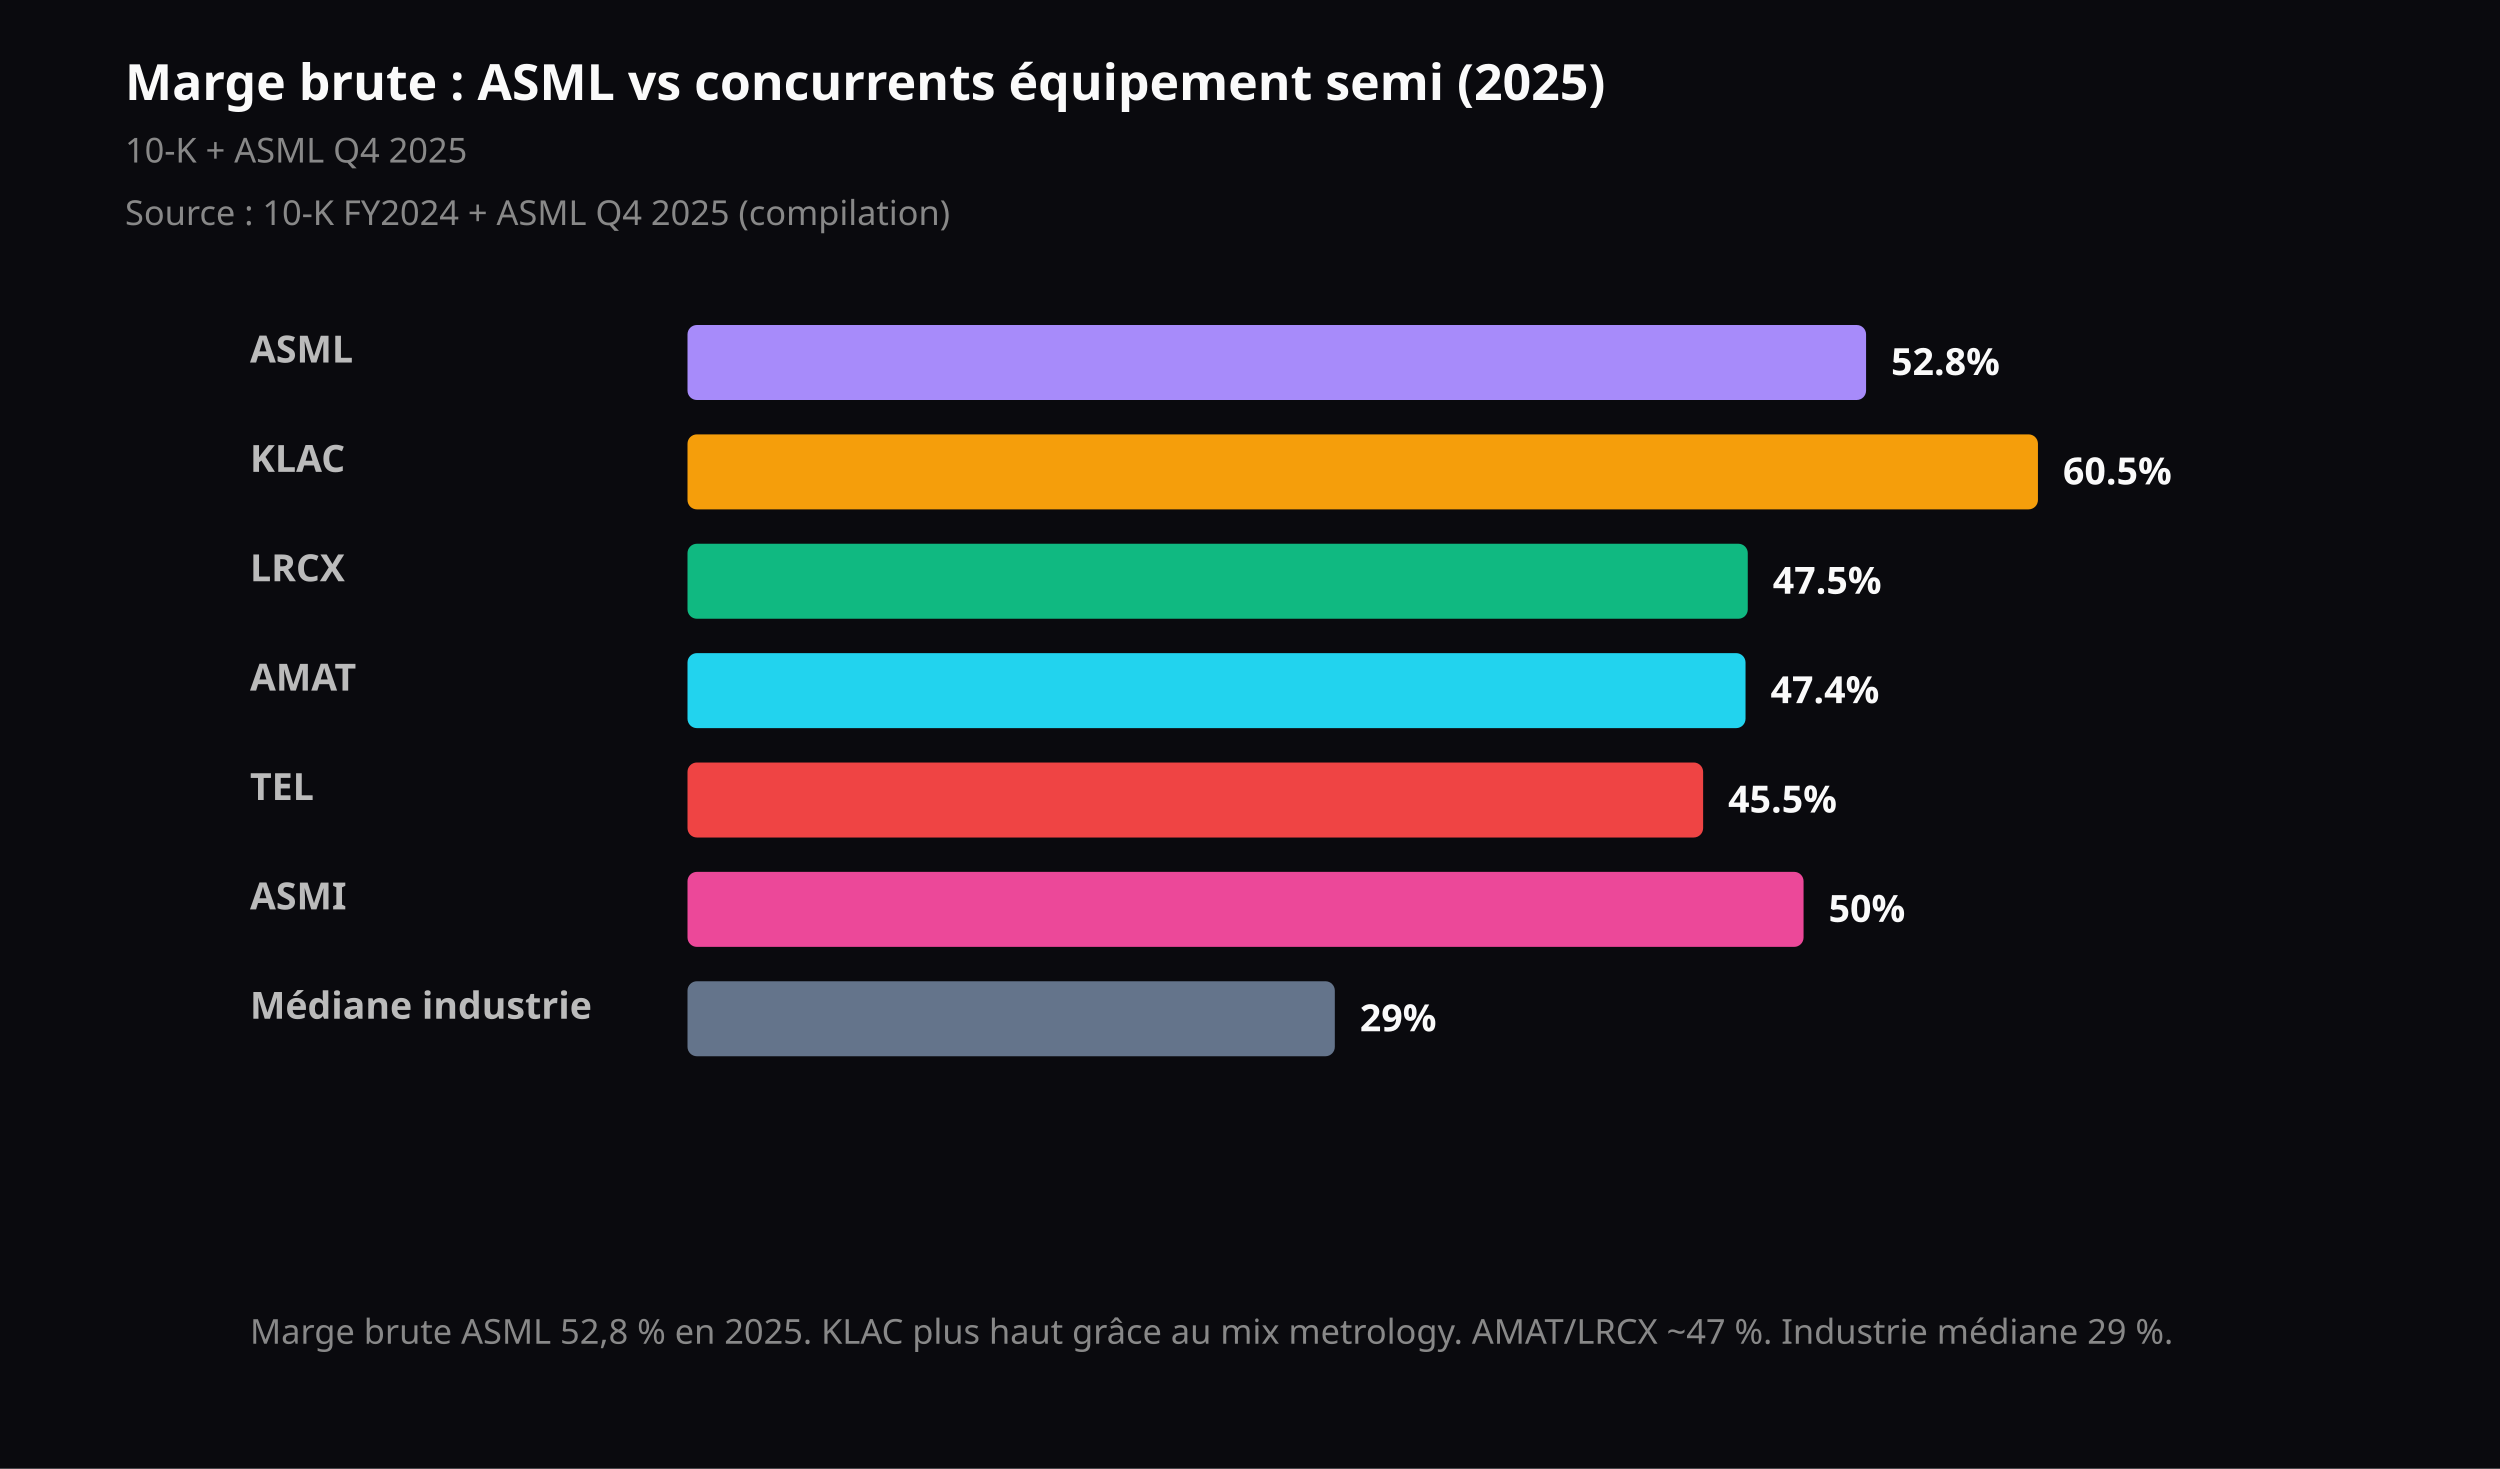
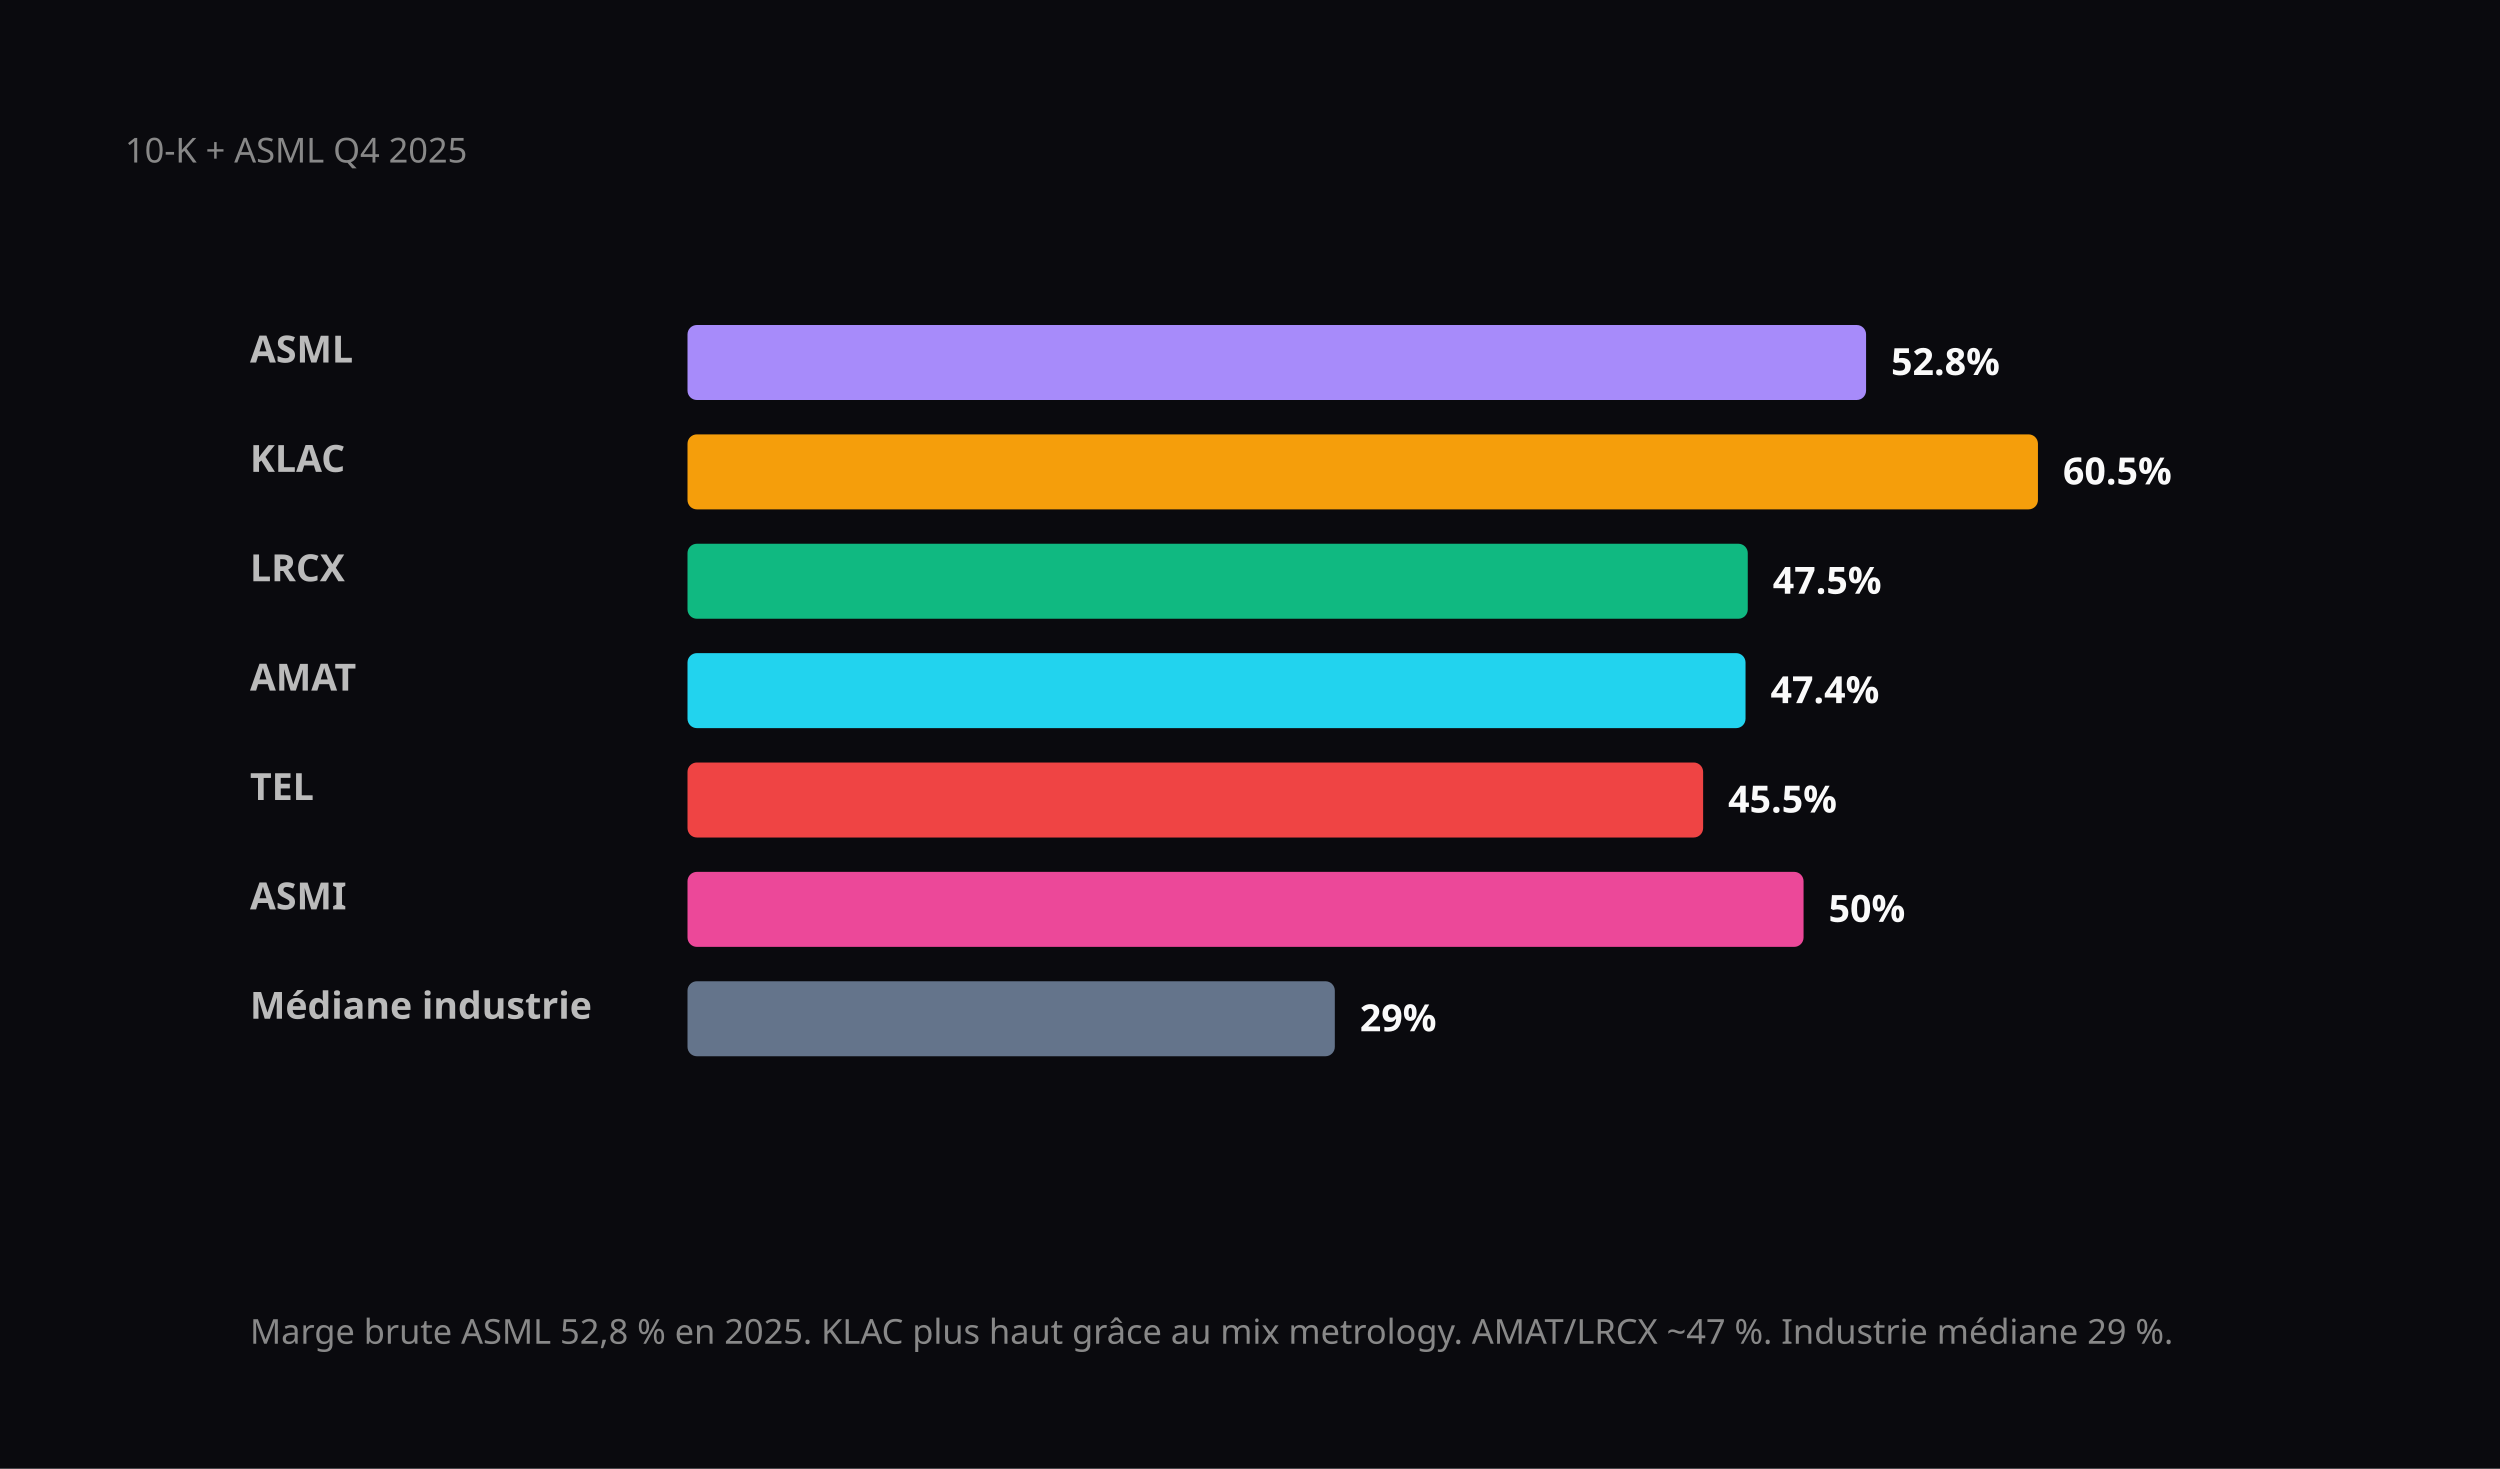
<svg xmlns="http://www.w3.org/2000/svg" viewBox="0 0 800 470" font-family="ui-sans-serif, system-ui">
  <rect width="800" height="470" fill="#0a0a0e" />
-   <text x="40" y="32" fill="#fafafa" font-size="16" font-weight="700">Marge brute : ASML vs concurrents équipement semi (2025)</text>
  <text x="40" y="52" fill="#888" font-size="11">10-K + ASML Q4 2025</text>
-   <text x="40" y="72" fill="#888" font-size="11">Source : 10-K FY2024 + ASML Q4 2025 (compilation)</text>
  <text x="80" y="116" fill="#bbb" font-size="12" font-weight="600">ASML</text>
  <rect x="220" y="104" width="377.143" height="24" fill="#a78bfa" rx="3" />
  <text x="605.143" y="120" fill="#fafafa" font-size="12" font-weight="700" font-family="ui-monospace">52.8%</text>
  <text x="80" y="151" fill="#bbb" font-size="12" font-weight="600">KLAC</text>
  <rect x="220" y="139" width="432.143" height="24" fill="#f59e0b" rx="3" />
  <text x="660.143" y="155" fill="#fafafa" font-size="12" font-weight="700" font-family="ui-monospace">60.5%</text>
  <text x="80" y="186" fill="#bbb" font-size="12" font-weight="600">LRCX</text>
  <rect x="220" y="174" width="339.286" height="24" fill="#10b981" rx="3" />
  <text x="567.286" y="190" fill="#fafafa" font-size="12" font-weight="700" font-family="ui-monospace">47.5%</text>
  <text x="80" y="221" fill="#bbb" font-size="12" font-weight="600">AMAT</text>
  <rect x="220" y="209" width="338.571" height="24" fill="#22d3ee" rx="3" />
  <text x="566.571" y="225" fill="#fafafa" font-size="12" font-weight="700" font-family="ui-monospace">47.4%</text>
  <text x="80" y="256" fill="#bbb" font-size="12" font-weight="600">TEL</text>
  <rect x="220" y="244" width="325" height="24" fill="#ef4444" rx="3" />
  <text x="553" y="260" fill="#fafafa" font-size="12" font-weight="700" font-family="ui-monospace">45.5%</text>
  <text x="80" y="291" fill="#bbb" font-size="12" font-weight="600">ASMI</text>
  <rect x="220" y="279" width="357.143" height="24" fill="#ec4899" rx="3" />
  <text x="585.143" y="295" fill="#fafafa" font-size="12" font-weight="700" font-family="ui-monospace">50%</text>
  <text x="80" y="326" fill="#bbb" font-size="12" font-weight="600">Médiane industrie</text>
  <rect x="220" y="314" width="207.143" height="24" fill="#64748b" rx="3" />
  <text x="435.143" y="330" fill="#fafafa" font-size="12" font-weight="700" font-family="ui-monospace">29%</text>
  <text x="80" y="430" fill="#888" font-size="11">Marge brute ASML 52,8 % en 2025. KLAC plus haut grâce au mix metrology. AMAT/LRCX ~47 %. Industrie médiane 29 %.</text>
</svg>
